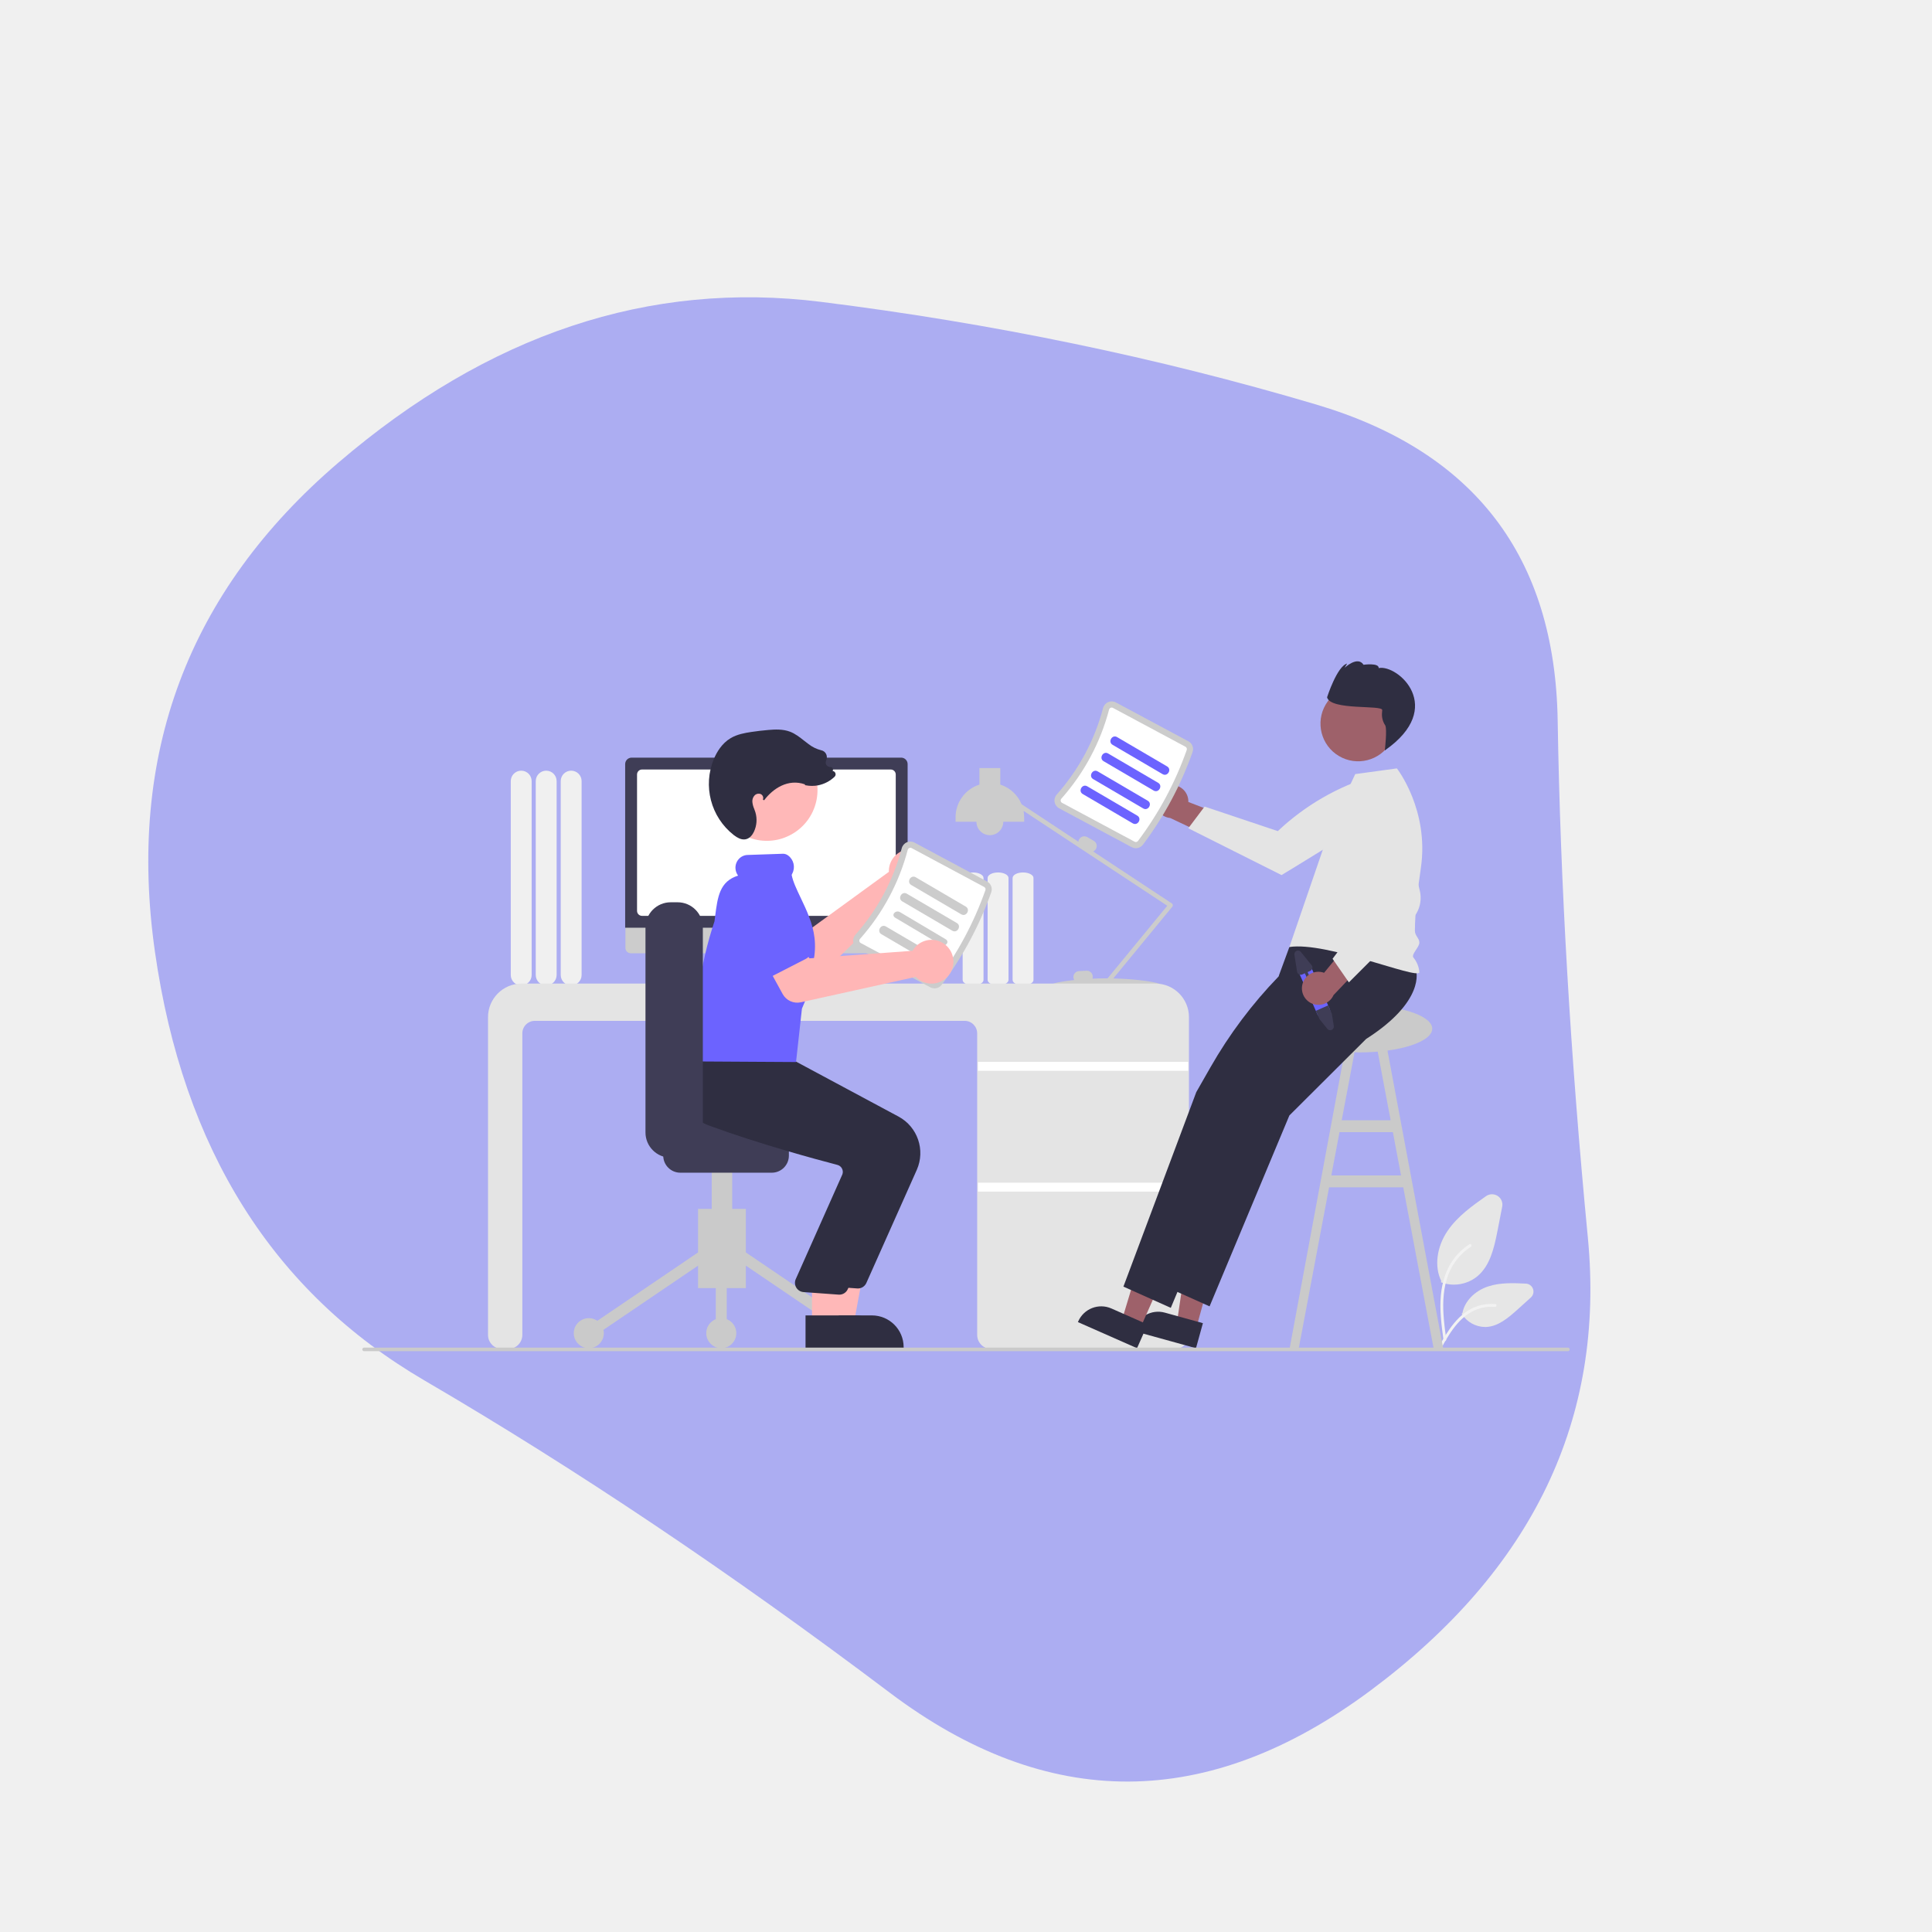
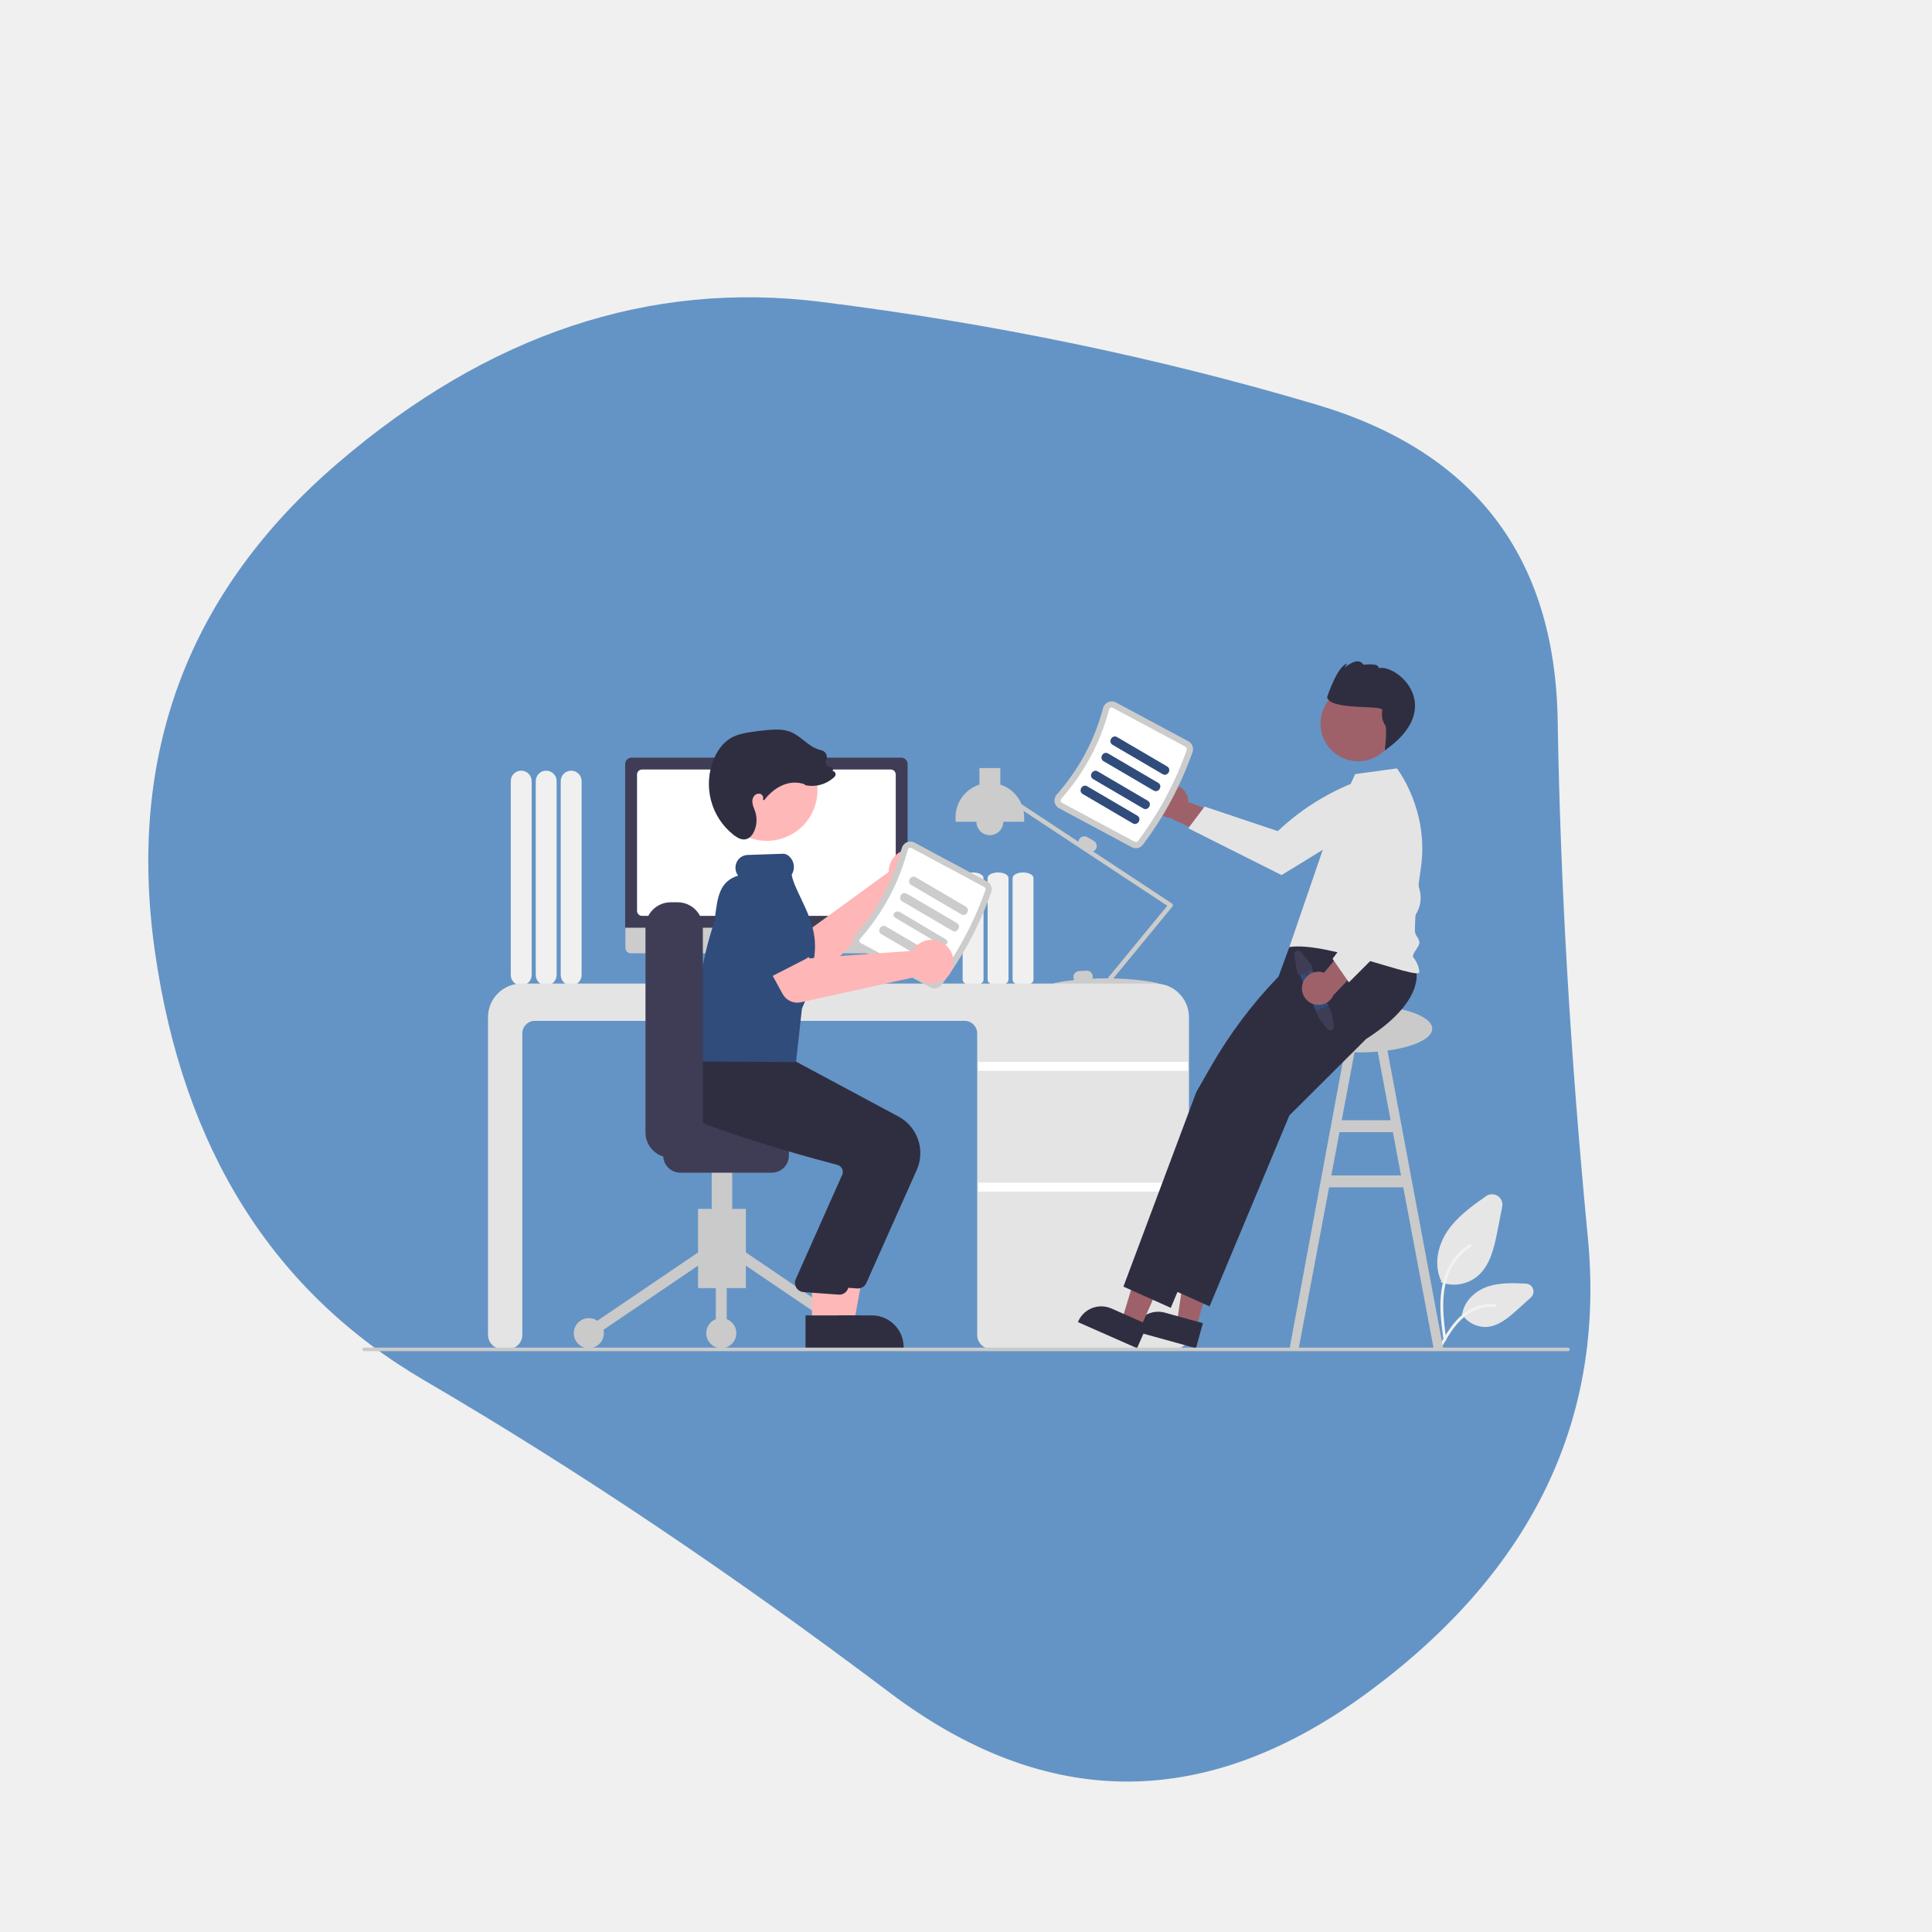
<svg xmlns="http://www.w3.org/2000/svg" id="10015.io" viewBox="0 0 480 480">
-   <path fill="#acadf2" d="M394.5,307.5Q401,375,340.5,420Q280,465,221,420.5Q162,376,105.5,343Q49,310,38.5,236.5Q28,163,84,115Q140,67,204,75Q268,83,327,100.5Q386,118,387,179Q388,240,394.5,307.5Z" />
+   <path fill="#6494C5" d="M394.5,307.5Q401,375,340.5,420Q280,465,221,420.5Q162,376,105.5,343Q49,310,38.5,236.5Q28,163,84,115Q140,67,204,75Q268,83,327,100.5Q386,118,387,179Q388,240,394.5,307.5Z" />
  <svg data-name="Layer 1" width="300" height="500" viewBox="0 0 809.675 462.577" x="90">
    <path d="M328.25,429.039v-130a7,7,0,1,1,14,0v130a7,7,0,0,1-14,0Z" transform="translate(-195.1623 -218.7113)" fill="#f0f0f0" />
    <path d="M311.5,429.039v-130a7,7,0,1,1,14,0v130a7,7,0,0,1-14,0Z" transform="translate(-195.1623 -218.7113)" fill="#f0f0f0" />
    <path d="M294.75,429.039v-130a7,7,0,1,1,14,0v130a7,7,0,0,1-14,0Z" transform="translate(-195.1623 -218.7113)" fill="#f0f0f0" />
    <path d="M927.154,636.675a24.441,24.441,0,0,1-8.271-1.436l-.409-.147.188-.905c-4.752-9.601-3.091-22.753,4.253-33.567,6.677-9.831,16.829-16.979,25.786-23.284a6.967,6.967,0,0,1,10.848,7.029l-3.203,16.434c-2.312,11.855-5.062,23.076-13.217,30.073A24.904,24.904,0,0,1,927.154,636.675Z" transform="translate(-195.1623 -218.7113)" fill="#e6e6e6" />
    <path d="M948.131,665.072a18.621,18.621,0,0,1-15.563-8.565l-.232-.361.554-.488c1.433-7.818,8.173-14.784,17.223-17.78,8.226-2.723,17.306-2.277,25.312-1.886h0a5.349,5.349,0,0,1,3.323,9.314l-9.008,8.131c-6.546,5.907-13.074,11.241-20.949,11.623Q948.459,665.073,948.131,665.072Z" transform="translate(-195.1623 -218.7113)" fill="#e6e6e6" />
    <path d="M920.176,673.764c-1.33-9.905-2.698-19.938-1.765-29.949.829-8.891,3.482-17.576,8.884-24.696a40.516,40.516,0,0,1,10.31-9.551c1.031-.665,1.98,1.005.953,1.667a38.871,38.871,0,0,0-15.112,18.64c-3.29,8.555-3.818,17.88-3.251,26.968.343,5.496,1.07,10.955,1.802,16.408a1.004,1.004,0,0,1-.66,1.188.948.948,0,0,1-1.162-.674Z" transform="translate(-195.1623 -218.7113)" fill="#f2f2f2" />
    <path d="M916.416,679.458c6.403-11.581,13.829-24.453,27.099-28.567a29.613,29.613,0,0,1,11.398-1.203c1.21.107.908,2.014-.3,1.907a27.633,27.633,0,0,0-18.19,4.92c-5.129,3.569-9.122,8.53-12.502,13.792-2.07,3.223-3.925,6.582-5.78,9.938-.593,1.072-2.325.298-1.726-.787Z" transform="translate(-195.1623 -218.7113)" fill="#f2f2f2" />
    <path d="M913.535,679.289,920,679.437,881.02,471.199l-6.465,1.218,10.179,54.02H851.94l10.179-54.02-6.464-1.218L817,679.437l6.139-.148,20.322-107.852h49.751ZM844.969,563.437l5.464-29h35.808l5.464,29Z" transform="translate(-195.1623 -218.7113)" fill="#cacaca" />
    <path d="M631.25,432.356V363.97c0-2.03,3.14-3.682,7-3.682s7,1.652,7,3.682v68.385c0,2.03-3.14,3.682-7,3.682S631.25,434.386,631.25,432.356Z" transform="translate(-195.1623 -218.7113)" fill="#f0f0f0" />
    <path d="M614.5,432.356V363.97c0-2.03,3.14-3.682,7-3.682s7,1.652,7,3.682v68.385c0,2.03-3.14,3.682-7,3.682S614.5,434.386,614.5,432.356Z" transform="translate(-195.1623 -218.7113)" fill="#f0f0f0" />
    <path d="M597.75,432.356V363.97c0-2.03,3.14-3.682,7-3.682s7,1.652,7,3.682v68.385c0,2.03-3.14,3.682-7,3.682S597.75,434.386,597.75,432.356Z" transform="translate(-195.1623 -218.7113)" fill="#f0f0f0" />
    <path d="M738.664,382.065a1.499,1.499,0,0,0-.656-1.028L685.235,346.198a3.954,3.954,0,0,0,1.894-1.659h0a4.012,4.012,0,0,0-1.464-5.464l-4.33-2.5a4.011,4.011,0,0,0-5.464,1.464,3.939,3.939,0,0,0-.507,1.643l-38.094-25.148A23.059,23.059,0,0,0,623,301.377V290.289H609v11.088a23.007,23.007,0,0,0-16,21.912v3h14a9,9,0,0,0,18,0h14v-3a23.123,23.123,0,0,0-.405-4.286l96.369,63.62L694.933,431.293c-.311-.001-.62-.004-.933-.004-3.194,0-6.289.075-9.237.206a3.957,3.957,0,0,0,.229-1.544,4.012,4.012,0,0,0-4.203-3.786l-4.993.26a4.012,4.012,0,0,0-3.787,4.203,3.932,3.932,0,0,0,.542,1.772C663.722,433.337,658,434.631,658,435.289c0,1.078,15.363.052,34.592.002a1.495,1.495,0,0,0,2.566.45l.371-.45c19.172.053,34.471,1.073,34.471-.003,0-1.015-13.602-3.538-31.226-3.943l39.566-48.104A1.501,1.501,0,0,0,738.664,382.065Z" transform="translate(-195.1623 -218.7113)" fill="#ccc" />
    <path d="M740.107,679.789H616.892a9.403,9.403,0,0,1-9.392-9.393V468.181a8.401,8.401,0,0,0-8.392-8.392H310.892a8.401,8.401,0,0,0-8.392,8.392V670.396A9.403,9.403,0,0,1,293.108,679.789h-4.216a9.403,9.403,0,0,1-9.392-9.393V457.289a22.525,22.525,0,0,1,22.5-22.5h425a22.526,22.526,0,0,1,22.5,22.5V670.396A9.404,9.404,0,0,1,740.107,679.789Z" transform="translate(-195.1623 -218.7113)" fill="#e4e4e4" />
    <rect x="412.838" y="268.577" width="141" height="6" fill="#fff" />
    <rect x="412.838" y="349.577" width="141" height="6" fill="#fff" />
    <path d="M491.284,433.801l-4.052-1.706-2.78-20.315H447.431l-3.013,20.232-3.626,1.813a.861.861,0,0,0,.385,1.631h49.772A.861.861,0,0,0,491.284,433.801Z" transform="translate(-195.1623 -218.7113)" fill="#e6e6e6" />
    <path d="M557.071,414.483H375.217a3.603,3.603,0,0,1-3.595-3.603V385.236H560.666V410.88A3.603,3.603,0,0,1,557.071,414.483Z" transform="translate(-195.1623 -218.7113)" fill="#ccc" />
    <path d="M560.856,397.356H371.457V287.632A4.348,4.348,0,0,1,375.8,283.289H556.513a4.348,4.348,0,0,1,4.343,4.343Z" transform="translate(-195.1623 -218.7113)" fill="#3f3d56" />
    <path d="M549.544,389.392H382.769a3.352,3.352,0,0,1-3.348-3.348V294.601a3.352,3.352,0,0,1,3.348-3.348H549.544a3.352,3.352,0,0,1,3.348,3.348V386.044A3.352,3.352,0,0,1,549.544,389.392Z" transform="translate(-195.1623 -218.7113)" fill="#fff" />
    <path d="M736.502,301.75a11.025,11.025,0,0,1,12.592,11.281l36.565,14.074-16.566,11.836-32.183-15.18a11.085,11.085,0,0,1-.407-22.012Z" transform="translate(-195.1623 -218.7113)" fill="#9e616a" />
    <path d="M875.339,294.841l6.186,11.247a32.296,32.296,0,0,1-10.963,18.211c-9.471,7.988-58.992,37.737-58.992,37.737l-62.517-31.385,10.937-14.533,49.082,16.449,0,0a160.767,160.767,0,0,1,64.164-37.094Z" transform="translate(-195.1623 -218.7113)" fill="#e4e4e4" />
    <ellipse cx="668.675" cy="246.336" rx="48.791" ry="15.898" fill="#cacaca" />
    <polygon points="559.217 447.105 546.261 443.524 553.909 391.846 573.031 397.133 559.217 447.105" fill="#9e616a" />
    <path d="M754.212,679.289l-41.775-11.548.146-.528a16.871,16.871,0,0,1,20.755-11.766l.001 0,25.515,7.053Z" transform="translate(-195.1623 -218.7113)" fill="#2f2e41" />
    <polygon points="521.653 447.273 509.356 441.843 524.448 391.831 542.596 399.844 521.653 447.273" fill="#9e616a" />
    <path d="M714.688,679.289,675.039,661.781l.221-.501a16.871,16.871,0,0,1,22.247-8.619l.001 0,24.216,10.693Z" transform="translate(-195.1623 -218.7113)" fill="#2f2e41" />
    <path d="M901.809,426.178s6.517,20.193-33.471,45.73l-51.501,51.319-53.512,128.006-31.77-14.243,6.231-16.632,4.181-11.16,2.139-5.71,2.293-6.121L780.41,506.581l28.57-50.023.829-27.143,7.027-19.134,50.983-18.091Z" transform="translate(-195.1623 -218.7113)" fill="#2f2e41" />
    <path d="M875.809,427.178s6.517,20.193-33.471,45.73l-51.501,51.319-53.512,128.006-31.77-14.243,6.231-16.632,4.181-11.16,2.139-5.71,2.293-6.121L754.41,507.581l9.566-16.749a305.081,305.081,0,0,1,45.646-60.815L819,420.322l1-15,21.82-12.133Z" transform="translate(-195.1623 -218.7113)" fill="#2f2e41" />
    <path d="M845,328.322l16-34,27.922-3.809S910.724,318.291,905,357.322c-2.147,14.637-3.896,29.209-4,42-.028,3.403,2.95,4.923,3,8,.049,3.023-5.643,7.946-4,10a17.53,17.53,0,0,1,4,10c-1.981,4.716-61.956-20.834-87.164-17.042Z" transform="translate(-195.1623 -218.7113)" fill="#e4e4e4" />
    <circle cx="862.949" cy="260.492" r="25.255" transform="translate(2.9207 650.46) rotate(-59.27092)" fill="#9e616a" />
    <path d="M879.095,251.424c-.048.665-.115,1.545-.192,2.54a13.191,13.191,0,0,0,2.199,7.68c1.413,2.389-.273,16.821-.273,16.821,41.368-28.836,8.681-57.807-4.105-55.232.267-3.667-10.161-2.214-10.161-2.214-3.973-6.188-12.682,2.026-12.682,2.026l1.68-2.827c-6.761,1.72-13.444,22.615-13.444,22.615C844.411,251.848,879.362,247.757,879.095,251.424Z" transform="translate(-195.1623 -218.7113)" fill="#2f2e41" />
    <path d="M718.615,341.697a231.85,231.85,0,0,0,33.323-62.191,5.955,5.955,0,0,0-2.812-7.169L700.481,246.272a5.878,5.878,0,0,0-5.157-.209,5.978,5.978,0,0,0-3.407,3.992,141.635,141.635,0,0,1-31.067,57.982,5.977,5.977,0,0,0-1.437,5.047,5.878,5.878,0,0,0,3.03,4.177l48.645,26.065A5.955,5.955,0,0,0,718.615,341.697Z" transform="translate(-195.1623 -218.7113)" fill="#ccc" />
    <path d="M715.296,339.203a1.797,1.797,0,0,1-2.245.464L664.405,313.601a1.725,1.725,0,0,1-.903-1.242,1.825,1.825,0,0,1,.45-1.561,145.803,145.803,0,0,0,31.983-59.69,1.825,1.825,0,0,1,1.049-1.239,1.726,1.726,0,0,1,1.537.064L747.165,275.998a1.797,1.797,0,0,1,.858,2.128A227.698,227.698,0,0,1,715.296,339.203Z" transform="translate(-195.1623 -218.7113)" fill="#fff" />
-     <path d="M698.277,274.697l33.552,19.666c3.338,1.957,6.361-3.227,3.028-5.181L701.305,269.516c-3.338-1.957-6.361,3.227-3.028,5.181Z" transform="translate(-195.1623 -218.7113)" fill="#6c63ff" />
-     <path d="M692.277,285.697l33.552,19.666c3.338,1.957,6.361-3.227,3.028-5.181L695.305,280.516c-3.338-1.957-6.361,3.227-3.028,5.181Z" transform="translate(-195.1623 -218.7113)" fill="#6c63ff" />
-     <path d="M685.277,297.697l33.552,19.666c3.338,1.957,6.361-3.227,3.028-5.181L688.305,292.516c-3.338-1.957-6.361,3.227-3.028,5.181Z" transform="translate(-195.1623 -218.7113)" fill="#6c63ff" />
-     <path d="M678.277,307.697l33.552,19.666c3.338,1.957,6.361-3.227,3.028-5.181L681.305,302.516c-3.338-1.957-6.361,3.227-3.028,5.181Z" transform="translate(-195.1623 -218.7113)" fill="#6c63ff" />
-     <path d="M831.232,423.375,843.828,451.701a4.469,4.469,0,0,1-.319,4.243,4.479,4.479,0,0,1-4.54,2.019,4.128,4.128,0,0,1-.868-.232,4.512,4.512,0,0,1-2.496-2.374l-12.596-28.325a4.5,4.5,0,1,1,8.224-3.657Z" transform="translate(-195.1623 -218.7113)" fill="#6c63ff" />
+     <path d="M698.277,274.697l33.552,19.666c3.338,1.957,6.361-3.227,3.028-5.181L701.305,269.516c-3.338-1.957-6.361,3.227-3.028,5.181Z" transform="translate(-195.1623 -218.7113)" fill="#304c7b" />
+     <path d="M692.277,285.697l33.552,19.666c3.338,1.957,6.361-3.227,3.028-5.181L695.305,280.516c-3.338-1.957-6.361,3.227-3.028,5.181Z" transform="translate(-195.1623 -218.7113)" fill="#304c7b" />
+     <path d="M685.277,297.697l33.552,19.666c3.338,1.957,6.361-3.227,3.028-5.181L688.305,292.516c-3.338-1.957-6.361,3.227-3.028,5.181Z" transform="translate(-195.1623 -218.7113)" fill="#304c7b" />
+     <path d="M678.277,307.697l33.552,19.666c3.338,1.957,6.361-3.227,3.028-5.181L681.305,302.516c-3.338-1.957-6.361,3.227-3.028,5.181Z" transform="translate(-195.1623 -218.7113)" fill="#304c7b" />
+     <path d="M831.232,423.375,843.828,451.701a4.469,4.469,0,0,1-.319,4.243,4.479,4.479,0,0,1-4.54,2.019,4.128,4.128,0,0,1-.868-.232,4.512,4.512,0,0,1-2.496-2.374l-12.596-28.325a4.5,4.5,0,1,1,8.224-3.657Z" transform="translate(-195.1623 -218.7113)" fill="#304c7b" />
    <path d="M842.812,449.416l2.524,5.717,1.29,8.105a2.451,2.451,0,0,1-4.329,1.925l-5.222-6.497-2.487-5.592Z" transform="translate(-195.1623 -218.7113)" fill="#3f3d56" />
    <path d="M820.209,415.495l1.805,11.34a2.452,2.452,0,0,0,3.419,1.855l1.79-.796,3.454,7.767a1,1,0,0,0,1.827-.813l-3.454-7.767,1.79-.796a2.455,2.455,0,0,0,1.248-3.232,2.468,2.468,0,0,0-.337-.549l-7.212-8.936a2.453,2.453,0,0,0-4.33,1.926Z" transform="translate(-195.1623 -218.7113)" fill="#3f3d56" />
    <path d="M825.434,435.963a11.025,11.025,0,0,1,14.671-8.402l24.866-30.278,6.021,19.449-24.537,25.771a11.085,11.085,0,0,1-21.022-6.54Z" transform="translate(-195.1623 -218.7113)" fill="#9e616a" />
    <path d="M856.739,433.995,845.787,418.176l31.099-41.465-16.021-34.33,1.167-40.835,13.239-2.446.164.082a32.537,32.537,0,0,1,14.099,16.423c3.303,8.256,10.675,39.25,14.776,56.99a20.679,20.679,0,0,1-5.561,19.389Z" transform="translate(-195.1623 -218.7113)" fill="#e4e4e4" />
    <path d="M548.376,357.557a14.719,14.719,0,0,0-.091,2.316l-56.073,40.794L476.808,393.849l-13.327,21.903,26.098,14.719a11.186,11.186,0,0,0,13.311-1.741l56.435-55.123a14.677,14.677,0,1,0-10.949-16.05Z" transform="translate(-195.1623 -218.7113)" fill="#ffb6b6" />
    <path d="M490.399,402.158l-16.352,27.248a6.292,6.292,0,0,1-9.388,1.625l-24.483-20.107A17.474,17.474,0,0,1,458.247,381.01l29.17,12.099a6.292,6.292,0,0,1,2.983,9.049Z" transform="translate(-195.1623 -218.7113)" fill="#6c63ff" />
    <rect x="420.336" y="585.879" width="32.052" height="53.115" transform="translate(677.5629 1006.162) rotate(-180)" fill="#cacaca" />
    <rect x="483.525" y="596.633" width="7.327" height="92.965" transform="translate(-513.6929 466.4336) rotate(-55.84051)" fill="#cacaca" />
    <rect x="339.054" y="639.452" width="92.965" height="7.327" transform="translate(-489.758 108.721) rotate(-34.15969)" fill="#cacaca" />
    <circle cx="330.489" cy="450.504" r="10.074" fill="#cacaca" />
    <circle cx="240.742" cy="450.504" r="10.074" fill="#cacaca" />
    <circle cx="151.911" cy="450.504" r="10.074" fill="#cacaca" />
    <rect x="237.079" y="398.304" width="7.326" height="52.2" fill="#cacaca" />
    <rect x="429.494" y="539.174" width="13.737" height="70.515" transform="translate(677.5629 930.1516) rotate(-180)" fill="#cacaca" />
    <path d="M396.984,550.163V533.679a11.46,11.46,0,0,1,11.447-11.447h61.358A11.46,11.46,0,0,1,481.236,533.679v16.484a11.46,11.46,0,0,1-11.447,11.447H408.431A11.46,11.46,0,0,1,396.984,550.163Z" transform="translate(-195.1623 -218.7113)" fill="#3f3d56" />
    <polygon points="312.641 444.129 329.609 444.128 337.683 400.117 312.639 400.118 312.641 444.129" fill="#ffb8b8" />
    <path d="M503.476,679.289l54.715-.002v-.692a21.296,21.296,0,0,0-21.296-21.296h-.002l-33.418.001Z" transform="translate(-195.1623 -218.7113)" fill="#2f2e41" />
    <path d="M533.183,635.548l33.829-75.86a27.801,27.801,0,0,0-12.206-35.688l-73.377-39.347-33.484-2.848-30.886-2.807-.223.377c-.285.481-6.926,11.952-2.437,24.529,3.405,9.54,12.262,16.992,26.324,22.149,32.824,12.035,70.741,22.322,85.52,26.185a4.777,4.777,0,0,1,3.061,2.436,4.842,4.842,0,0,1,.272,3.874l-31.429,70.61a6.228,6.228,0,0,0,5.273,8.345l23.484,1.71q.299.028.595.028A6.224,6.224,0,0,0,533.183,635.548Z" transform="translate(-195.1623 -218.7113)" fill="#2f2e41" />
    <polygon points="301.568 444.129 318.536 444.128 326.61 400.117 301.566 400.118 301.568 444.129" fill="#ffb8b8" />
    <path d="M492.403,679.289l54.715-.002v-.692a21.296,21.296,0,0,0-21.296-21.296h-.002l-33.418.001Z" transform="translate(-195.1623 -218.7113)" fill="#2f2e41" />
    <path d="M520.726,639.701l33.829-75.86a27.801,27.801,0,0,0-12.206-35.688l-73.377-39.347-33.483-2.848-24.192-2.098.003-.332c-.285.481-6.926,11.952-2.437,24.529,3.405,9.54,5.341,16.992,19.404,22.149,32.824,12.035,70.741,22.322,85.52,26.185a4.777,4.777,0,0,1,3.061,2.436,4.842,4.842,0,0,1,.272,3.874l-31.429,70.61a6.228,6.228,0,0,0,5.273,8.345l23.484,1.71q.299.028.595.028A6.224,6.224,0,0,0,520.726,639.701Z" transform="translate(-195.1623 -218.7113)" fill="#2f2e41" />
    <circle cx="466.433" cy="305.085" r="33.995" transform="translate(-133.4516 469.5658) rotate(-76.6227)" fill="#ffb8b8" />
    <path d="M583.615,435.697a231.85,231.85,0,0,0,33.323-62.191,5.955,5.955,0,0,0-2.812-7.169L565.481,340.272a5.878,5.878,0,0,0-5.157-.209,5.978,5.978,0,0,0-3.407,3.992,141.635,141.635,0,0,1-31.067,57.982,5.977,5.977,0,0,0-1.437,5.047,5.878,5.878,0,0,0,3.03,4.177l48.645,26.065A5.955,5.955,0,0,0,583.615,435.697Z" transform="translate(-195.1623 -218.7113)" fill="#ccc" />
    <path d="M580.296,433.203a1.797,1.797,0,0,1-2.245.464L529.405,407.601a1.725,1.725,0,0,1-.903-1.242,1.825,1.825,0,0,1,.45-1.561,145.803,145.803,0,0,0,31.983-59.69,1.825,1.825,0,0,1,1.049-1.239,1.726,1.726,0,0,1,1.537.064L612.165,369.998a1.797,1.797,0,0,1,.858,2.128A227.698,227.698,0,0,1,580.296,433.203Z" transform="translate(-195.1623 -218.7113)" fill="#fff" />
    <path d="M563.277,368.697l33.552,19.666c3.338,1.957,6.361-3.227,3.028-5.181L566.305,363.516c-3.338-1.957-6.361,3.227-3.028,5.181Z" transform="translate(-195.1623 -218.7113)" fill="#ccc" />
    <path d="M557.277,379.697l33.552,19.666c3.338,1.957,6.361-3.227,3.028-5.181L560.305,374.516c-3.338-1.957-6.361,3.227-3.028,5.181Z" transform="translate(-195.1623 -218.7113)" fill="#ccc" />
    <path d="M552.563,390.654l30.514,18.115c3.036,1.802,6.283-1.924,3.252-3.723l-30.514-18.115c-3.036-1.802-6.283,1.924-3.252,3.723Z" transform="translate(-195.1623 -218.7113)" fill="#ccc" />
    <path d="M543.277,401.697l33.552,19.666c3.338,1.957,6.361-3.227,3.028-5.181L546.305,396.516c-3.338-1.957-6.361,3.227-3.028,5.181Z" transform="translate(-195.1623 -218.7113)" fill="#ccc" />
-     <path d="M486.034,487.406l-67.274-.402-.018-.479c-1.283-33.754,2.843-64.33,12.612-93.475.138-1.091.287-2.257.434-3.401,1.669-13.039,2.994-23.392,15.393-27.247a8.815,8.815,0,0,1-1.752-4.734,8.613,8.613,0,0,1,2.145-6.3,8.283,8.283,0,0,1,5.753-2.807l23.945-.815a5.604,5.604,0,0,1,3.477,1.179,9.559,9.559,0,0,1,2.784,12.077c-.282.562-.39.817-.431.929.851,4.46,3.377,9.758,6.05,15.364,3.827,8.027,8.165,17.125,9.28,26.858a49.127,49.127,0,0,1-.741,15.749,31.037,31.037,0,0,0-.342,8.453c.219,4.182.425,8.13-1.938,11.948-.603,1.035-1.292,2.139-2.101,3.361l-3.325,7.948Z" transform="translate(-195.1623 -218.7113)" fill="#6c63ff" />
+     <path d="M486.034,487.406l-67.274-.402-.018-.479c-1.283-33.754,2.843-64.33,12.612-93.475.138-1.091.287-2.257.434-3.401,1.669-13.039,2.994-23.392,15.393-27.247a8.815,8.815,0,0,1-1.752-4.734,8.613,8.613,0,0,1,2.145-6.3,8.283,8.283,0,0,1,5.753-2.807l23.945-.815a5.604,5.604,0,0,1,3.477,1.179,9.559,9.559,0,0,1,2.784,12.077c-.282.562-.39.817-.431.929.851,4.46,3.377,9.758,6.05,15.364,3.827,8.027,8.165,17.125,9.28,26.858a49.127,49.127,0,0,1-.741,15.749,31.037,31.037,0,0,0-.342,8.453c.219,4.182.425,8.13-1.938,11.948-.603,1.035-1.292,2.139-2.101,3.361l-3.325,7.948Z" transform="translate(-195.1623 -218.7113)" fill="#304c7b" />
    <path d="M385.079,534.642V397.18a16.914,16.914,0,0,1,16.895-16.895h4.673a16.914,16.914,0,0,1,16.895,16.895V534.642a16.914,16.914,0,0,1-16.895,16.895h-4.673A16.914,16.914,0,0,1,385.079,534.642Z" transform="translate(-195.1623 -218.7113)" fill="#3f3d56" />
    <path d="M565.483,410.9a14.718,14.718,0,0,0-1.299,1.919l-69.158,5.05-9.485-13.922-22.881,11.569,14.396,26.277a11.186,11.186,0,0,0,12.224,5.548l77.03-17.029A14.677,14.677,0,1,0,565.483,410.9Z" transform="translate(-195.1623 -218.7113)" fill="#ffb6b6" />
-     <path d="M492.698,418.178,464.427,432.689a6.292,6.292,0,0,1-8.831-3.575l-10.181-30.001A17.465,17.465,0,0,1,453.023,375.677c-12.532,6.433,13.569-11.839,23.53,7.568l18.388,25.673a6.292,6.292,0,0,1-2.243,9.26Z" transform="translate(-195.1623 -218.7113)" fill="#6c63ff" />
+     <path d="M492.698,418.178,464.427,432.689a6.292,6.292,0,0,1-8.831-3.575l-10.181-30.001A17.465,17.465,0,0,1,453.023,375.677c-12.532,6.433,13.569-11.839,23.53,7.568l18.388,25.673a6.292,6.292,0,0,1-2.243,9.26Z" transform="translate(-195.1623 -218.7113)" fill="#304c7b" />
    <path d="M451.076,338.15c-2.046,0-4.304-.986-6.849-2.984a43.513,43.513,0,0,1-13.265-51.025c1.851-4.421,5.312-10.43,11.292-13.951,4.299-2.53,9.349-3.444,13.745-4.103,3.806-.57,7.659-1.024,11.453-1.348,4.533-.388,9.77-.649,14.546,1.165,3.499,1.33,6.478,3.679,9.358,5.95,1.004.791,2.042,1.61,3.082,2.368a22.697,22.697,0,0,0,8.528,4.142,4.671,4.671,0,0,1,3.126,2.29,4.754,4.754,0,0,1,.334,3.929c-.449,1.26-.855,2.396-.034,3.626a3.24,3.24,0,0,0,2.706,1.379,1.677,1.677,0,0,1,1.418.74,1.709,1.709,0,0,1,.186,1.59l-.132.339a2.181,2.181,0,0,1,1.701,1.106,2.235,2.235,0,0,1-.411,2.768,22.404,22.404,0,0,1-10.918,5.714,21.821,21.821,0,0,1-8.499-.02l-.451-.088.055-.5c-11.344-4.046-21.584,2.82-27.422,10.67l-.843-.532a2.419,2.419,0,0,0,.107-1.896,2.941,2.941,0,0,0-1.455-1.721,3.808,3.808,0,0,0-4.144.827,5.652,5.652,0,0,0-1.55,4.286,15.339,15.339,0,0,0,1.251,4.806c.274.729.558,1.482.789,2.242a18.311,18.311,0,0,1-.968,13.035c-.884,1.86-2.481,4.232-5.076,4.968A6.071,6.071,0,0,1,451.076,338.15Z" transform="translate(-195.1623 -218.7113)" fill="#2f2e41" />
    <path d="M1003.647,681.289H196.353a1.191,1.191,0,0,1,0-2.381h807.294a1.191,1.191,0,0,1,0,2.381Z" transform="translate(-195.1623 -218.7113)" fill="#cacaca" />
  </svg>
</svg>
